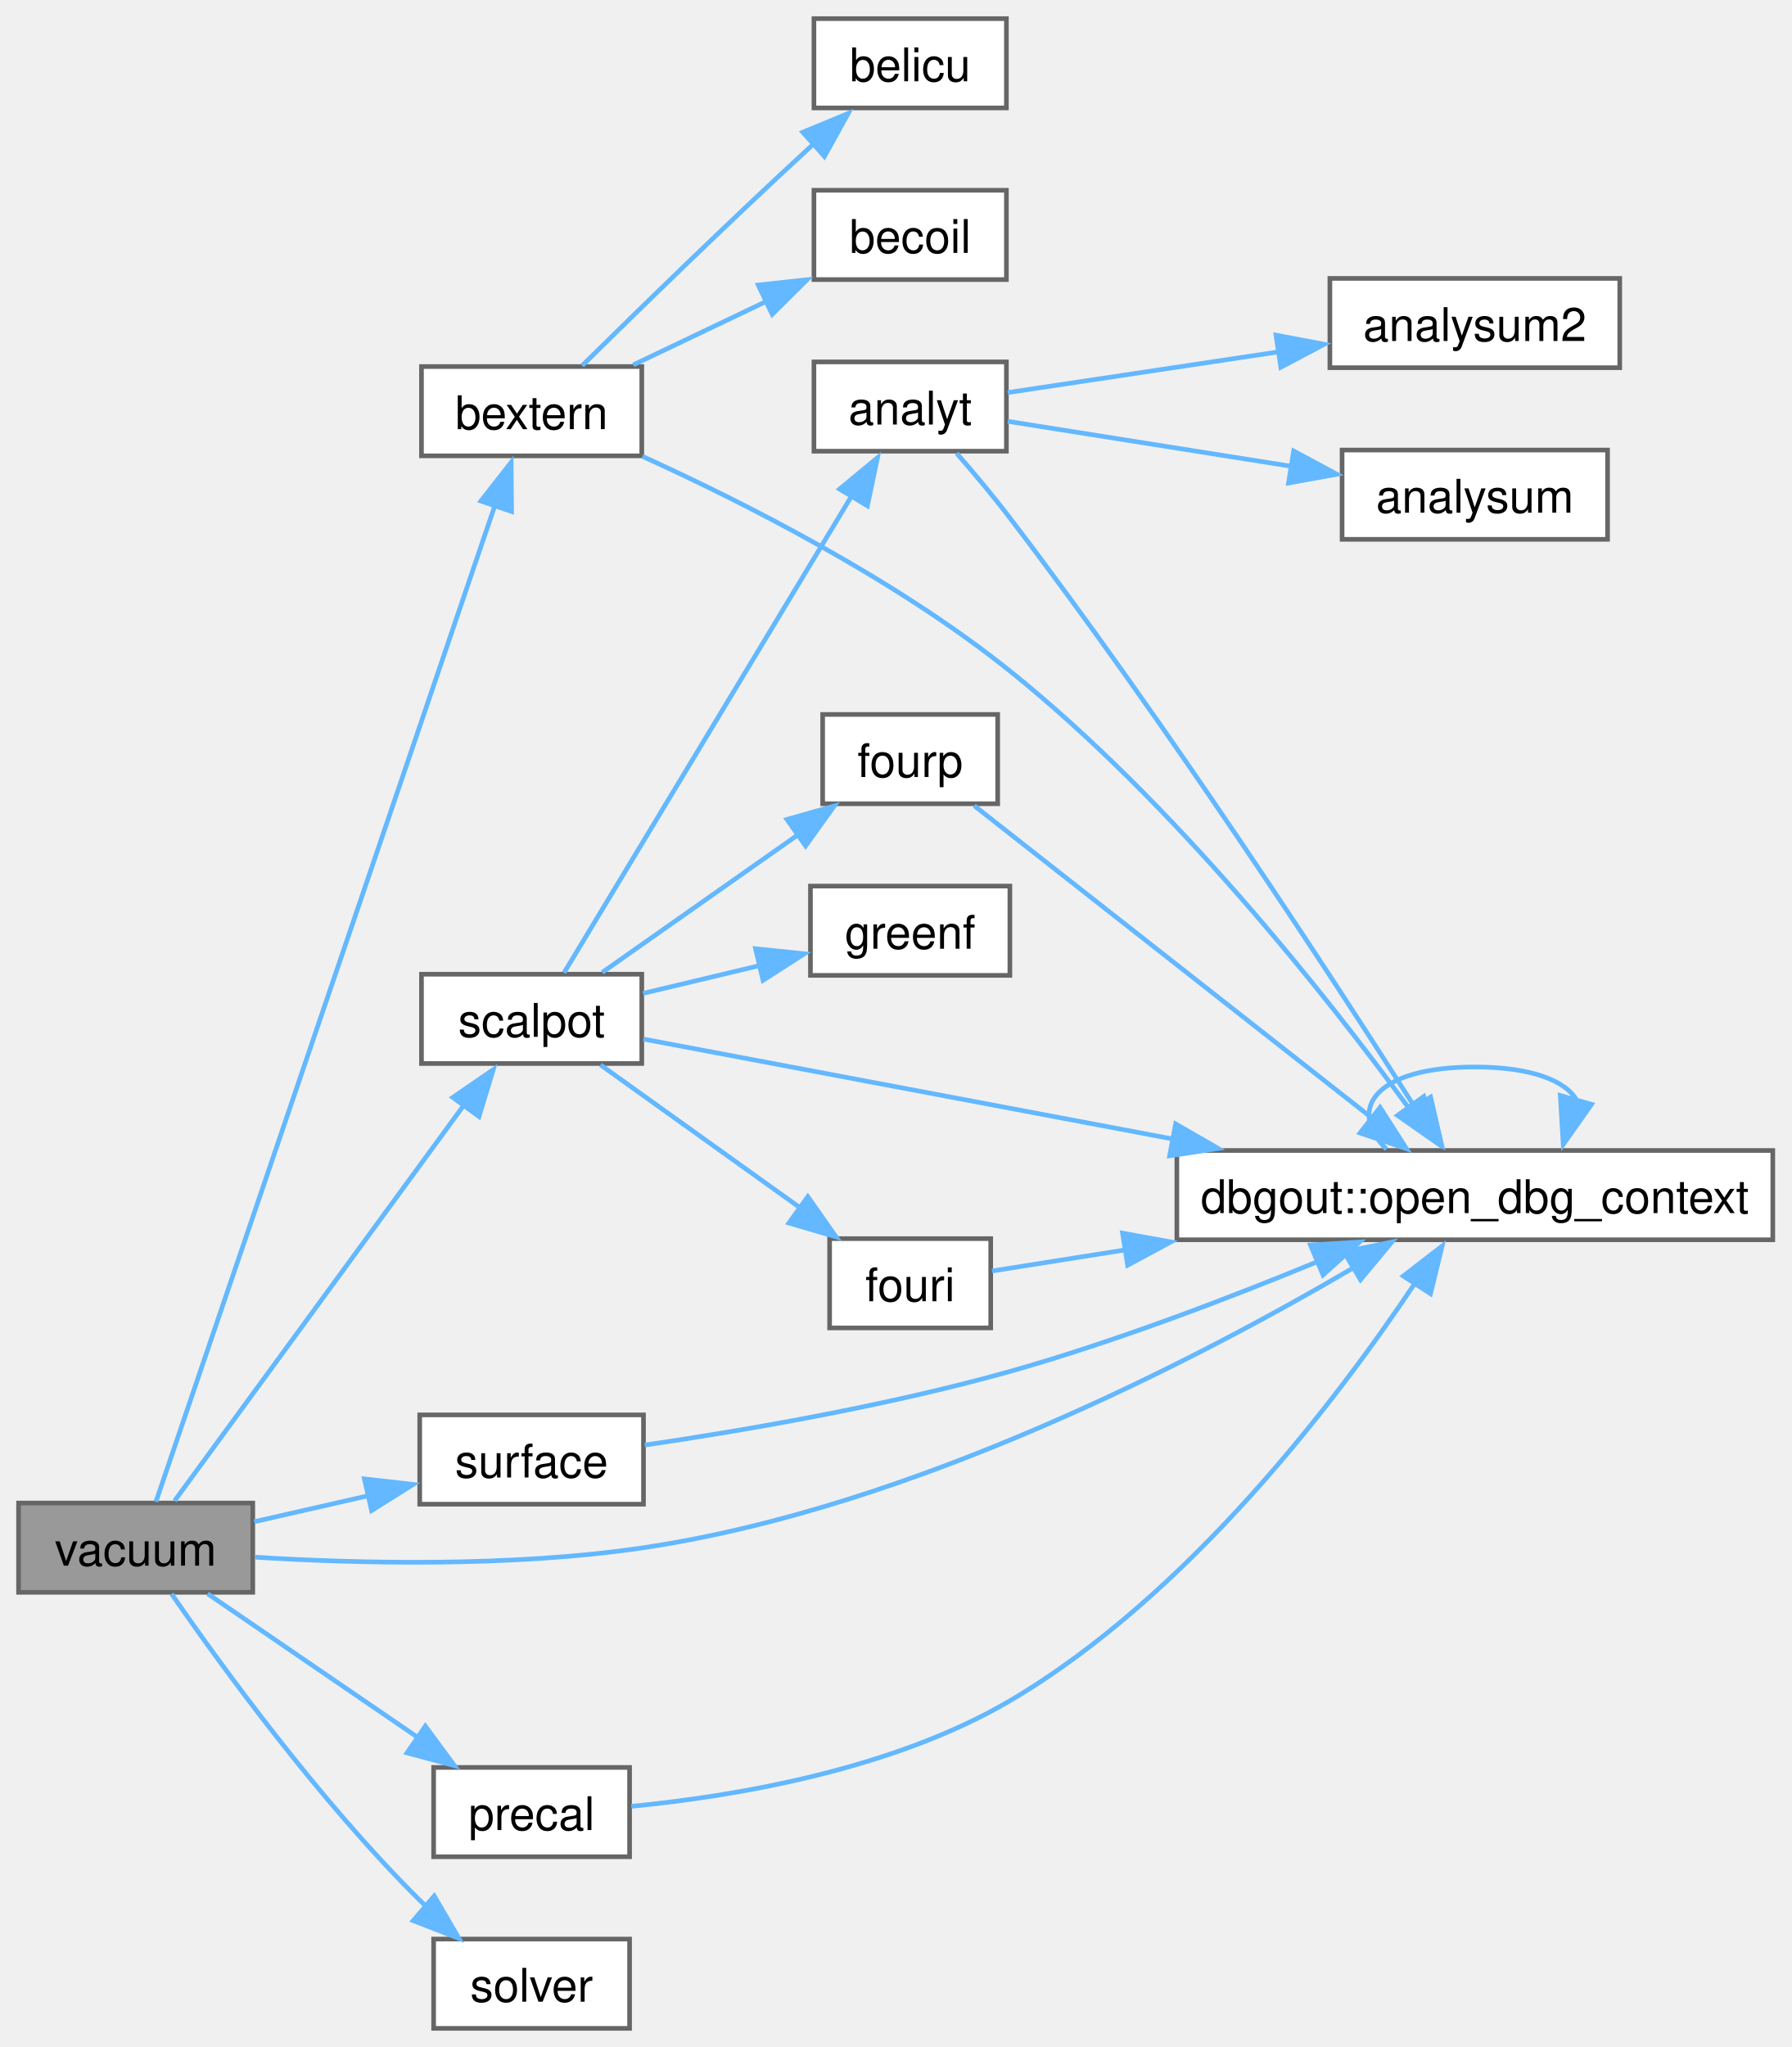
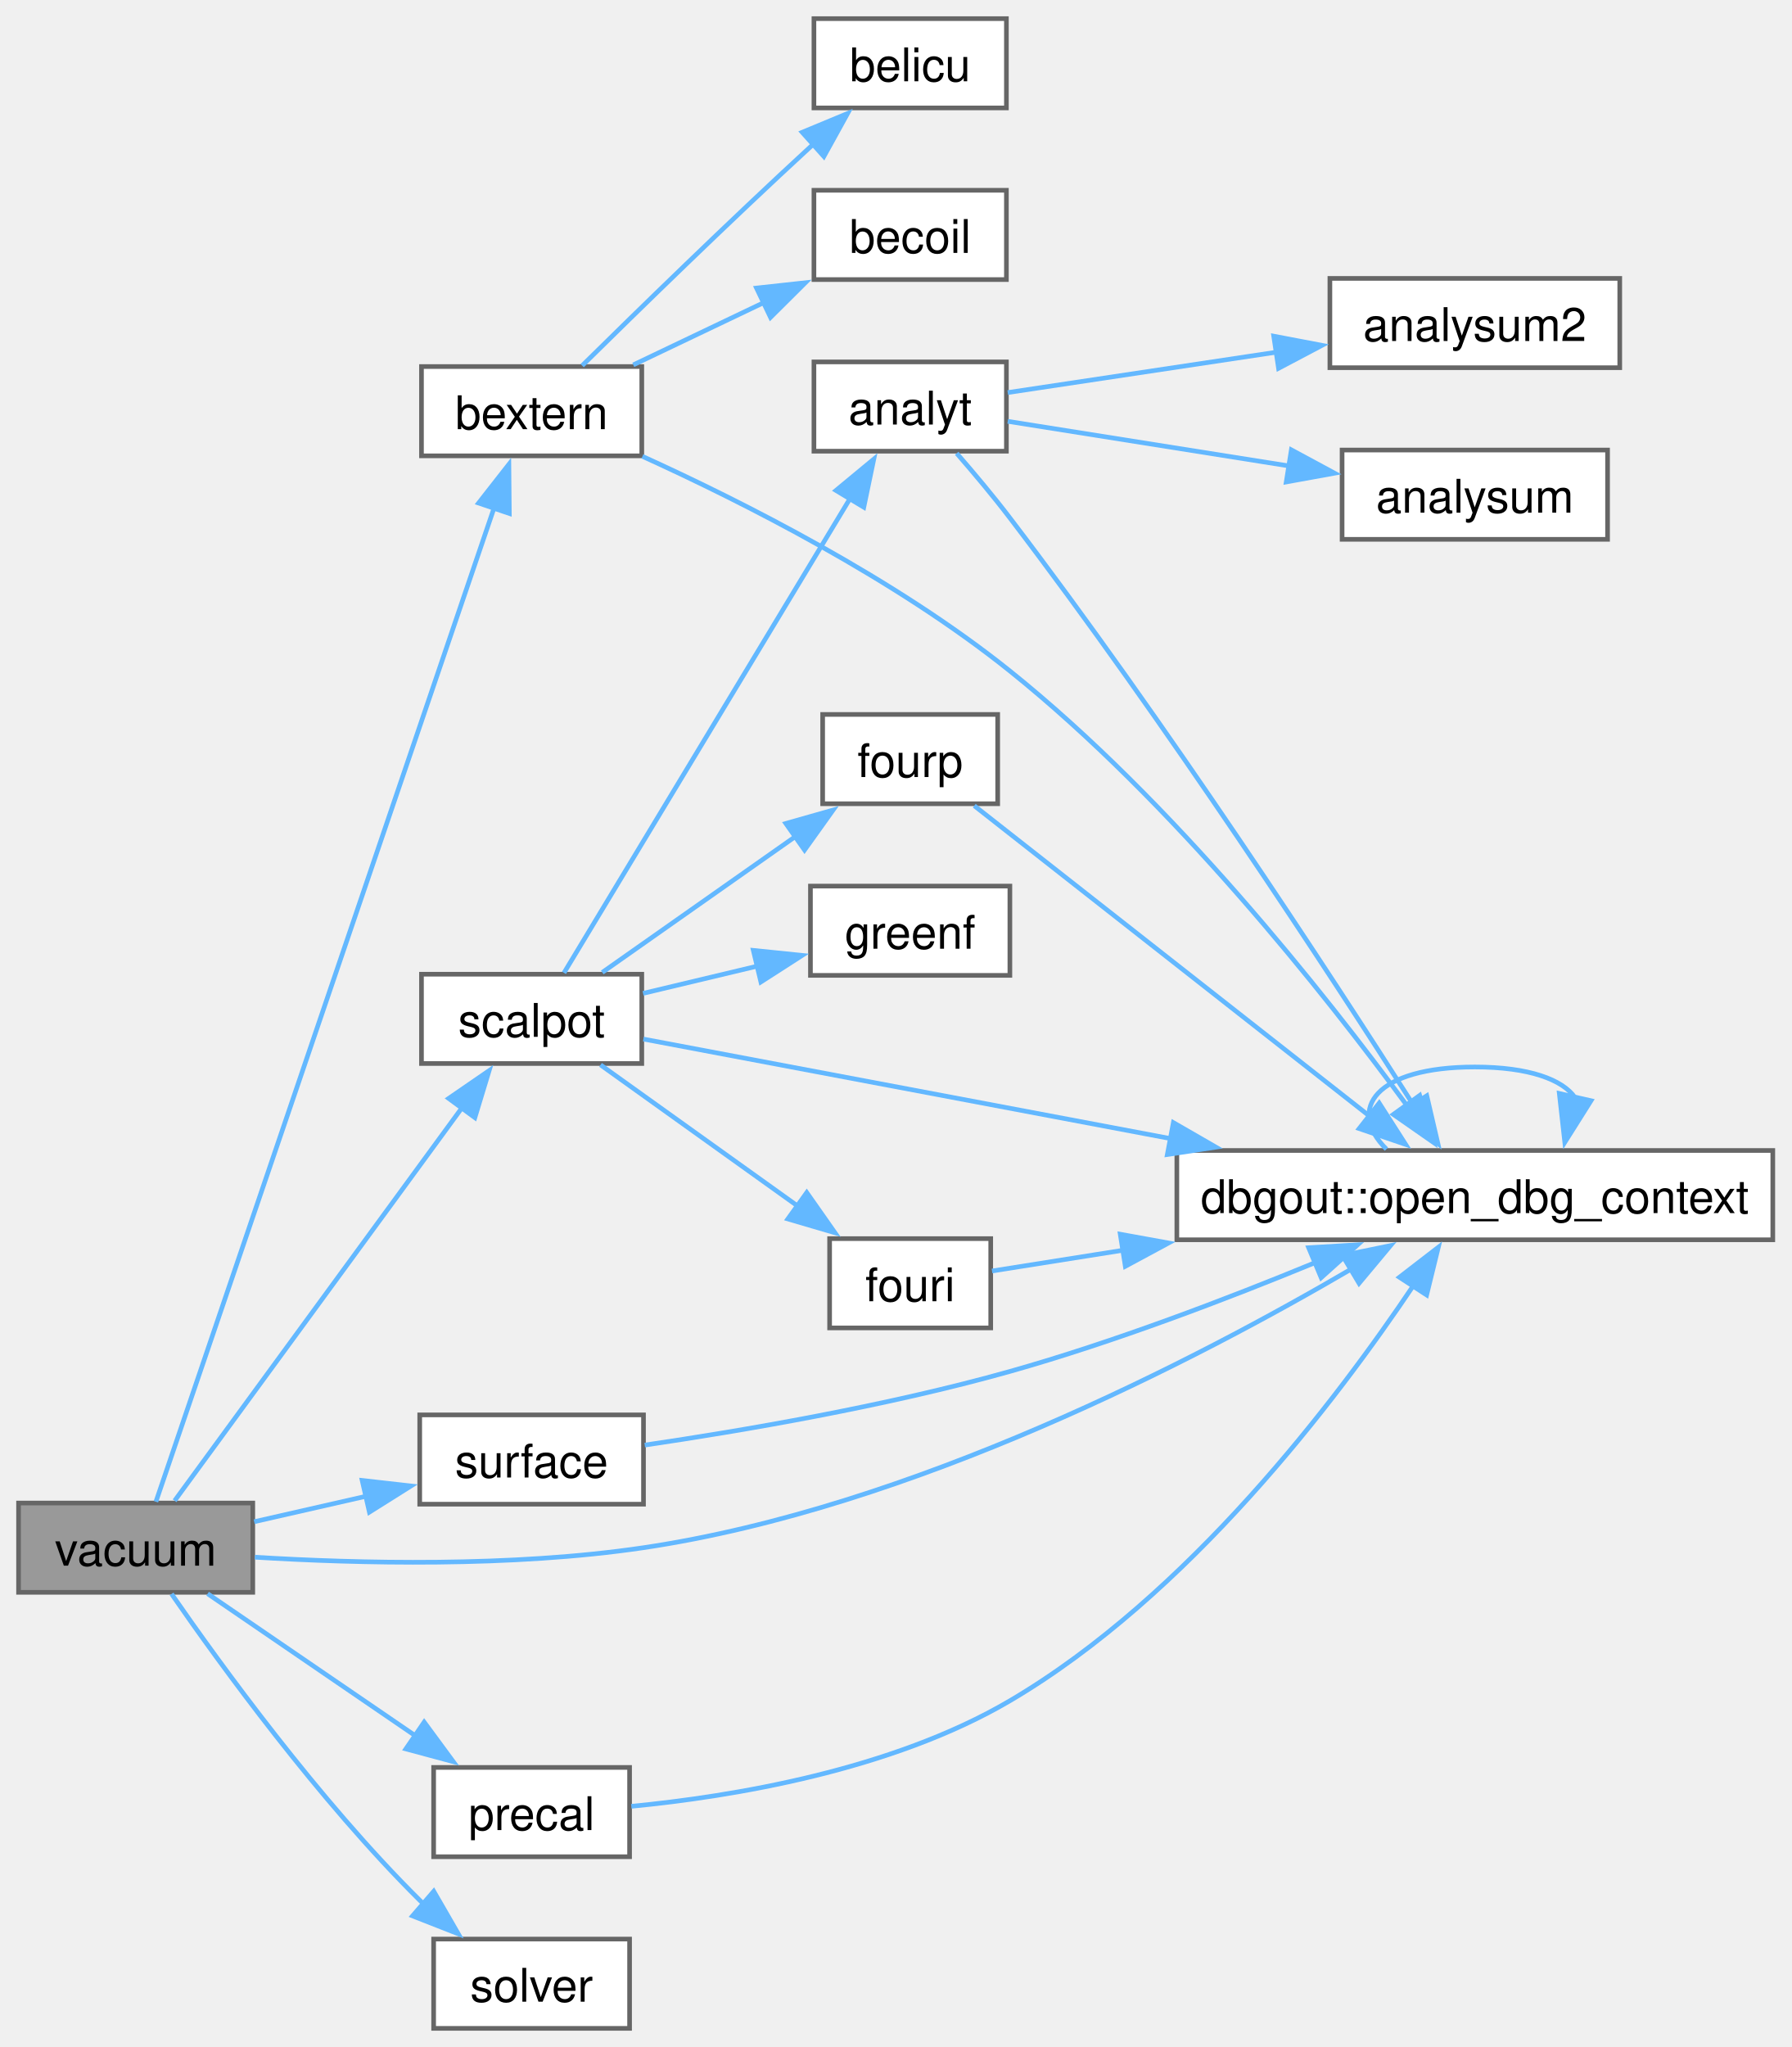
<svg xmlns="http://www.w3.org/2000/svg" xmlns:xlink="http://www.w3.org/1999/xlink" width="386pt" height="441pt" viewBox="0.00 0.00 386.25 441.25">
  <g id="graph0" class="graph" transform="scale(1 1) rotate(0) translate(4 437.25)">
    <g id="Node000001" class="node">
      <g id="a_Node000001">
        <a xlink:title="Compute the vacuum contribution to the free-boundary energy functional.">
          <polygon fill="#999999" stroke="#666666" points="50.5,-113.25 0,-113.25 0,-94 50.5,-94 50.5,-113.25" />
          <text text-anchor="middle" x="25.25" y="-99.75" font-family="Helvetica,sans-Serif" font-size="10.00">vacuum</text>
        </a>
      </g>
    </g>
    <g id="Node000002" class="node">
      <g id="a_Node000002">
        <a xlink:href="../../db/d3d/bextern_8f90.html#a90228cc5f358147ae7f59953d6f9cced" target="_top" xlink:title="Compute the total magnetic field due to external coils and the net toroidal plasma current.">
          <polygon fill="white" stroke="#666666" points="134.38,-358.25 86.88,-358.25 86.88,-339 134.38,-339 134.38,-358.25" />
          <text text-anchor="middle" x="110.62" y="-344.75" font-family="Helvetica,sans-Serif" font-size="10.00">bextern</text>
        </a>
      </g>
    </g>
    <g id="edge1_Node000001_Node000002" class="edge">
      <g id="a_edge1_Node000001_Node000002">
        <a xlink:title=" ">
-           <path fill="none" stroke="#63b8ff" d="M29.62,-113.53C42.09,-150.16 85.72,-278.37 102.74,-328.4" />
-           <polygon fill="#63b8ff" stroke="#63b8ff" points="99.68,-329.25 106.21,-337.59 106.3,-327 99.68,-329.25" />
+           <path fill="none" stroke="#63b8ff" d="M29.62,-113.53C42.03,-150 85.35,-277.29 102.53,-327.77" />
+           <polygon fill="#63b8ff" stroke="#63b8ff" points="99.19,-328.82 105.72,-337.16 105.82,-326.57 99.19,-328.82" />
        </a>
      </g>
    </g>
    <g id="Node000005" class="node">
      <g id="a_Node000005">
        <a xlink:href="../../d8/dfd/namespacedbgout.html#acdd1612a38e44b6469dc03d9d1c6ceed" target="_top" xlink:title="check if any output is desired for the current iteration check if the given context should be openend...">
          <polygon fill="white" stroke="#666666" points="378.25,-189.25 249.75,-189.25 249.75,-170 378.25,-170 378.25,-189.25" />
          <text text-anchor="middle" x="314" y="-175.75" font-family="Helvetica,sans-Serif" font-size="10.00">dbgout::open_dbg_context</text>
        </a>
      </g>
    </g>
    <g id="edge6_Node000001_Node000005" class="edge">
      <g id="a_edge6_Node000001_Node000005">
        <a xlink:title=" ">
-           <path fill="none" stroke="#63b8ff" d="M50.96,-101.57C73.05,-100.22 106.24,-99.39 134.75,-103.62 192.9,-112.26 254.72,-144.52 288.1,-164.13" />
-           <polygon fill="#63b8ff" stroke="#63b8ff" points="285.75,-167.4 296.13,-169.53 289.35,-161.39 285.75,-167.4" />
+           <path fill="none" stroke="#63b8ff" d="M50.96,-101.57C73.05,-100.22 106.24,-99.39 134.75,-103.62 192.65,-112.23 254.19,-144.25 287.67,-163.87" />
+           <polygon fill="#63b8ff" stroke="#63b8ff" points="285.45,-166.62 295.83,-168.75 289.04,-160.62 285.45,-166.62" />
        </a>
      </g>
    </g>
    <g id="Node000006" class="node">
      <g id="a_Node000006">
        <a xlink:href="../../dd/d98/precal_8f90.html#a0dae73e848a4757092d7e9786d073d3d" target="_top" xlink:title="Pre-compute constant terms required for NESTOR.">
          <polygon fill="white" stroke="#666666" points="131.75,-56.25 89.5,-56.25 89.5,-37 131.75,-37 131.75,-56.25" />
          <text text-anchor="middle" x="110.62" y="-42.75" font-family="Helvetica,sans-Serif" font-size="10.00">precal</text>
        </a>
      </g>
    </g>
    <g id="edge7_Node000001_Node000006" class="edge">
      <g id="a_edge7_Node000001_Node000006">
        <a xlink:title=" ">
-           <path fill="none" stroke="#63b8ff" d="M40.77,-93.7C53.25,-85.17 71.48,-72.71 86.04,-62.75" />
-           <polygon fill="#63b8ff" stroke="#63b8ff" points="87.71,-65.16 93.99,-56.63 83.76,-59.39 87.71,-65.16" />
+           <path fill="none" stroke="#63b8ff" d="M40.77,-93.7C53.13,-85.25 71.13,-72.94 85.63,-63.03" />
+           <polygon fill="#63b8ff" stroke="#63b8ff" points="87.46,-66.02 93.74,-57.49 83.51,-60.24 87.46,-66.02" />
        </a>
      </g>
    </g>
    <g id="Node000007" class="node">
      <g id="a_Node000007">
        <a xlink:href="../../d0/d19/scalpot_8f90.html#afb9e58849c5a27e486bdf4106f8bb84e" target="_top" xlink:title="Compute all required terms for solving for the scalar magnetic potential.">
          <polygon fill="white" stroke="#666666" points="134.38,-227.25 86.88,-227.25 86.88,-208 134.38,-208 134.38,-227.25" />
          <text text-anchor="middle" x="110.62" y="-213.75" font-family="Helvetica,sans-Serif" font-size="10.00">scalpot</text>
        </a>
      </g>
    </g>
    <g id="edge9_Node000001_Node000007" class="edge">
      <g id="a_edge9_Node000001_Node000007">
        <a xlink:title=" ">
-           <path fill="none" stroke="#63b8ff" d="M33.65,-113.74C47.65,-132.89 78.22,-174.68 96.02,-199.02" />
-           <polygon fill="#63b8ff" stroke="#63b8ff" points="93.63,-200.69 102.36,-206.69 99.28,-196.56 93.63,-200.69" />
+           <path fill="none" stroke="#63b8ff" d="M33.65,-113.74C47.59,-132.8 77.95,-174.31 95.78,-198.69" />
+           <polygon fill="#63b8ff" stroke="#63b8ff" points="92.74,-200.47 101.47,-206.47 98.39,-196.33 92.74,-200.47" />
        </a>
      </g>
    </g>
    <g id="Node000014" class="node">
      <g id="a_Node000014">
        <a xlink:href="../../d7/d39/solver_8f90.html#a1e815013ed24a9dddc80410103f4a220" target="_top" xlink:title="Solve a linear system of equations using dgesv.">
          <polygon fill="white" stroke="#666666" points="131.75,-19.25 89.5,-19.25 89.5,0 131.75,0 131.75,-19.25" />
          <text text-anchor="middle" x="110.62" y="-5.75" font-family="Helvetica,sans-Serif" font-size="10.00">solver</text>
        </a>
      </g>
    </g>
    <g id="edge20_Node000001_Node000014" class="edge">
      <g id="a_edge20_Node000001_Node000014">
        <a xlink:title=" ">
-           <path fill="none" stroke="#63b8ff" d="M32.99,-93.65C43.46,-78.51 64.73,-49.2 86.5,-27.62 86.95,-27.18 87.41,-26.73 87.89,-26.29" />
-           <polygon fill="#63b8ff" stroke="#63b8ff" points="89.63,-28.54 94.96,-19.39 85.09,-23.22 89.63,-28.54" />
+           <path fill="none" stroke="#63b8ff" d="M32.99,-93.65C43.46,-78.51 64.73,-49.2 86.5,-27.62 86.77,-27.36 87.05,-27.09 87.32,-26.82" />
+           <polygon fill="#63b8ff" stroke="#63b8ff" points="89.52,-29.55 94.82,-20.37 84.95,-24.24 89.52,-29.55" />
        </a>
      </g>
    </g>
    <g id="Node000015" class="node">
      <g id="a_Node000015">
        <a xlink:href="../../d6/d03/surface_8f90.html#ad7b6446e720a806f41f10dd1eb0b6f88" target="_top" xlink:title="Evaluate the geometry of the LCFS and tangential derivatives.">
          <polygon fill="white" stroke="#666666" points="134.75,-132.25 86.5,-132.25 86.5,-113 134.75,-113 134.75,-132.25" />
          <text text-anchor="middle" x="110.62" y="-118.75" font-family="Helvetica,sans-Serif" font-size="10.00">surface</text>
        </a>
      </g>
    </g>
    <g id="edge21_Node000001_Node000015" class="edge">
      <g id="a_edge21_Node000001_Node000015">
        <a xlink:title=" ">
-           <path fill="none" stroke="#63b8ff" d="M50.81,-109.22C58.56,-110.99 67.27,-112.97 75.55,-114.86" />
-           <polygon fill="#63b8ff" stroke="#63b8ff" points="74.57,-118.45 85.1,-117.26 76.12,-111.63 74.57,-118.45" />
+           <path fill="none" stroke="#63b8ff" d="M50.81,-109.22C58.39,-110.95 66.88,-112.88 75,-114.73" />
+           <polygon fill="#63b8ff" stroke="#63b8ff" points="74.09,-118.12 84.62,-116.93 75.65,-111.29 74.09,-118.12" />
        </a>
      </g>
    </g>
    <g id="Node000003" class="node">
      <g id="a_Node000003">
        <a xlink:href="../../d6/dc7/becoil_8f90.html#a449b054fb88bdb4cdf73ef8939654bfb" target="_top" xlink:title="Compute the cylindrical components of the magnetic field due to external coils. by bi-linear interpol...">
          <polygon fill="white" stroke="#666666" points="213,-396.25 171.5,-396.25 171.5,-377 213,-377 213,-396.25" />
          <text text-anchor="middle" x="192.25" y="-382.75" font-family="Helvetica,sans-Serif" font-size="10.00">becoil</text>
        </a>
      </g>
    </g>
    <g id="edge2_Node000002_Node000003" class="edge">
      <g id="a_edge2_Node000002_Node000003">
        <a xlink:title=" ">
-           <path fill="none" stroke="#63b8ff" d="M132.55,-358.61C141.28,-362.78 151.58,-367.69 161.11,-372.24" />
-           <polygon fill="#63b8ff" stroke="#63b8ff" points="159.49,-375.82 170.02,-376.97 162.5,-369.5 159.49,-375.82" />
+           <path fill="none" stroke="#63b8ff" d="M132.55,-358.61C141.18,-362.73 151.36,-367.59 160.8,-372.09" />
+           <polygon fill="#63b8ff" stroke="#63b8ff" points="159.12,-375.17 169.65,-376.32 162.14,-368.85 159.12,-375.17" />
        </a>
      </g>
    </g>
    <g id="Node000004" class="node">
      <g id="a_Node000004">
        <a xlink:href="../../d9/dda/belicu_8f90.html#a53e6f162ca96069b8d93e131069ddf5d" target="_top" xlink:title="Magnetic field due to net toroidal current modeled by a filament along the magnetic axis.">
          <polygon fill="white" stroke="#666666" points="213,-433.25 171.5,-433.25 171.5,-414 213,-414 213,-433.25" />
          <text text-anchor="middle" x="192.25" y="-419.75" font-family="Helvetica,sans-Serif" font-size="10.00">belicu</text>
        </a>
      </g>
    </g>
    <g id="edge3_Node000002_Node000004" class="edge">
      <g id="a_edge3_Node000002_Node000004">
        <a xlink:title=" ">
-           <path fill="none" stroke="#63b8ff" d="M121.53,-358.45C133.17,-369.93 153.12,-389.41 170.75,-405.62 171.12,-405.96 171.49,-406.3 171.86,-406.64" />
-           <polygon fill="#63b8ff" stroke="#63b8ff" points="169.1,-408.76 178.89,-412.82 173.76,-403.54 169.1,-408.76" />
+           <path fill="none" stroke="#63b8ff" d="M121.53,-358.45C133.17,-369.93 153.12,-389.41 170.75,-405.62 171.02,-405.88 171.3,-406.13 171.58,-406.39" />
+           <polygon fill="#63b8ff" stroke="#63b8ff" points="168.97,-408.75 178.76,-412.81 173.64,-403.53 168.97,-408.75" />
        </a>
      </g>
    </g>
    <g id="edge4_Node000002_Node000005" class="edge">
      <g id="a_edge4_Node000002_Node000005">
        <a xlink:title=" ">
-           <path fill="none" stroke="#63b8ff" d="M134.52,-338.89C156.18,-329.05 188.98,-312.48 213.75,-292.62 249.02,-264.34 281.98,-222.63 299.62,-198.59" />
-           <polygon fill="#63b8ff" stroke="#63b8ff" points="303,-200.89 306.01,-190.74 297.32,-196.8 303,-200.89" />
+           <path fill="none" stroke="#63b8ff" d="M134.52,-338.89C156.18,-329.05 188.98,-312.48 213.75,-292.62 248.86,-264.47 281.69,-223 299.39,-198.91" />
+           <polygon fill="#63b8ff" stroke="#63b8ff" points="302.11,-201.12 305.12,-190.96 296.43,-197.02 302.11,-201.12" />
        </a>
      </g>
    </g>
    <g id="edge5_Node000005_Node000005" class="edge">
      <g id="a_edge5_Node000005_Node000005">
        <a xlink:title=" ">
-           <path fill="none" stroke="#63b8ff" d="M294.94,-189.54C286.25,-198.15 292.6,-207.25 314,-207.25 326.37,-207.25 333.72,-204.21 336.03,-199.98" />
-           <polygon fill="#63b8ff" stroke="#63b8ff" points="339.16,-199.2 333.06,-190.54 332.43,-201.11 339.16,-199.2" />
+           <path fill="none" stroke="#63b8ff" d="M294.94,-189.54C286.25,-198.15 292.6,-207.25 314,-207.25 325.7,-207.25 332.91,-204.53 335.61,-200.65" />
+           <polygon fill="#63b8ff" stroke="#63b8ff" points="339.05,-199.98 333.4,-191.01 332.22,-201.54 339.05,-199.98" />
        </a>
      </g>
    </g>
    <g id="edge8_Node000006_Node000005" class="edge">
      <g id="a_edge8_Node000006_Node000005">
        <a xlink:title=" ">
-           <path fill="none" stroke="#63b8ff" d="M132.13,-47.87C153.75,-49.96 188.16,-55.58 213.75,-70.62 252.34,-93.31 284.53,-135.88 301.05,-160.57" />
-           <polygon fill="#63b8ff" stroke="#63b8ff" points="298.57,-162.18 306.96,-168.66 304.44,-158.37 298.57,-162.18" />
+           <path fill="none" stroke="#63b8ff" d="M132.13,-47.87C153.75,-49.96 188.16,-55.58 213.75,-70.62 252.17,-93.21 284.24,-135.5 300.83,-160.24" />
+           <polygon fill="#63b8ff" stroke="#63b8ff" points="297.74,-161.92 306.13,-168.39 303.61,-158.1 297.74,-161.92" />
        </a>
      </g>
    </g>
    <g id="edge19_Node000007_Node000005" class="edge">
      <g id="a_edge19_Node000007_Node000005">
        <a xlink:title=" ">
-           <path fill="none" stroke="#63b8ff" d="M134.73,-213.27C162.39,-208.04 209.9,-199.08 248.91,-191.72" />
-           <polygon fill="#63b8ff" stroke="#63b8ff" points="249.49,-194.98 258.67,-189.69 248.19,-188.1 249.49,-194.98" />
+           <path fill="none" stroke="#63b8ff" d="M134.73,-213.27C162.28,-208.07 209.49,-199.16 248.41,-191.81" />
+           <polygon fill="#63b8ff" stroke="#63b8ff" points="249,-195.26 258.18,-189.97 247.7,-188.38 249,-195.26" />
        </a>
      </g>
    </g>
    <g id="Node000008" class="node">
      <g id="a_Node000008">
        <a xlink:href="../../da/d73/analyt_8f90.html#a60edcf4884aa60f6d96c258a97255756" target="_top" xlink:title="Compute the analytical-and-numerical 4D Fourier integrals over the equivalently-singular functions.">
          <polygon fill="white" stroke="#666666" points="213,-359.25 171.5,-359.25 171.5,-340 213,-340 213,-359.25" />
          <text text-anchor="middle" x="192.25" y="-345.75" font-family="Helvetica,sans-Serif" font-size="10.00">analyt</text>
        </a>
      </g>
    </g>
    <g id="edge10_Node000007_Node000008" class="edge">
      <g id="a_edge10_Node000007_Node000008">
        <a xlink:title=" ">
-           <path fill="none" stroke="#63b8ff" d="M117.61,-227.55C130.75,-249.33 162.33,-301.69 179.56,-330.24" />
-           <polygon fill="#63b8ff" stroke="#63b8ff" points="177.03,-331.83 185.2,-338.59 183.03,-328.22 177.03,-331.83" />
+           <path fill="none" stroke="#63b8ff" d="M117.61,-227.55C130.69,-249.24 162.06,-301.23 179.33,-329.87" />
+           <polygon fill="#63b8ff" stroke="#63b8ff" points="176.25,-331.54 184.41,-338.29 182.25,-327.92 176.25,-331.54" />
        </a>
      </g>
    </g>
    <g id="Node000011" class="node">
      <g id="a_Node000011">
        <a xlink:href="../../d6/d77/fouri_8f90.html#a0f902f8d584a395f9db7175079d273c7" target="_top" xlink:title="Compute Fourier integrals and build amatrix.">
          <polygon fill="white" stroke="#666666" points="209.62,-170.25 174.88,-170.25 174.88,-151 209.62,-151 209.62,-170.25" />
          <text text-anchor="middle" x="192.25" y="-156.75" font-family="Helvetica,sans-Serif" font-size="10.00">fouri</text>
        </a>
      </g>
    </g>
    <g id="edge14_Node000007_Node000011" class="edge">
      <g id="a_edge14_Node000007_Node000011">
        <a xlink:title=" ">
-           <path fill="none" stroke="#63b8ff" d="M125.49,-207.7C137.3,-199.25 154.49,-186.94 168.33,-177.03" />
-           <polygon fill="#63b8ff" stroke="#63b8ff" points="170.18,-179.3 176.27,-170.63 166.1,-173.61 170.18,-179.3" />
+           <path fill="none" stroke="#63b8ff" d="M125.49,-207.7C137.18,-199.33 154.16,-187.18 167.93,-177.32" />
+           <polygon fill="#63b8ff" stroke="#63b8ff" points="169.95,-180.18 176.04,-171.51 165.87,-174.49 169.95,-180.18" />
        </a>
      </g>
    </g>
    <g id="Node000012" class="node">
      <g id="a_Node000012">
        <a xlink:href="../../d0/d1c/fourp_8f90.html#add725dd420251115fd60182dc992503c" target="_top" xlink:title="Perform Fourier integrals of Green's function kernel.">
          <polygon fill="white" stroke="#666666" points="211.12,-283.25 173.38,-283.25 173.38,-264 211.12,-264 211.12,-283.25" />
          <text text-anchor="middle" x="192.25" y="-269.75" font-family="Helvetica,sans-Serif" font-size="10.00">fourp</text>
        </a>
      </g>
    </g>
    <g id="edge16_Node000007_Node000012" class="edge">
      <g id="a_edge16_Node000007_Node000012">
        <a xlink:title=" ">
-           <path fill="none" stroke="#63b8ff" d="M125.86,-227.64C137.56,-235.87 154.38,-247.69 168.03,-257.29" />
-           <polygon fill="#63b8ff" stroke="#63b8ff" points="165.68,-260.62 175.87,-263.51 169.7,-254.9 165.68,-260.62" />
+           <path fill="none" stroke="#63b8ff" d="M125.86,-227.64C137.45,-235.79 154.06,-247.47 167.63,-257.02" />
+           <polygon fill="#63b8ff" stroke="#63b8ff" points="165.44,-259.75 175.63,-262.64 169.47,-254.02 165.44,-259.75" />
        </a>
      </g>
    </g>
    <g id="Node000013" class="node">
      <g id="a_Node000013">
        <a xlink:href="../../df/d2d/greenf_8f90.html#acd9d25905cc799c9fcd4d08a3cbb1e65" target="_top" xlink:title="Compute the regularized evaluation of the Green's function and the source term.">
          <polygon fill="white" stroke="#666666" points="213.75,-246.25 170.75,-246.25 170.75,-227 213.75,-227 213.75,-246.25" />
          <text text-anchor="middle" x="192.25" y="-232.75" font-family="Helvetica,sans-Serif" font-size="10.00">greenf</text>
        </a>
      </g>
    </g>
    <g id="edge18_Node000007_Node000013" class="edge">
      <g id="a_edge18_Node000007_Node000013">
        <a xlink:title=" ">
-           <path fill="none" stroke="#63b8ff" d="M134.66,-223.12C142.51,-225 151.44,-227.12 159.84,-229.13" />
-           <polygon fill="#63b8ff" stroke="#63b8ff" points="158.91,-232.74 169.44,-231.66 160.53,-225.93 158.91,-232.74" />
+           <path fill="none" stroke="#63b8ff" d="M134.66,-223.12C142.34,-224.95 151.03,-227.03 159.27,-228.99" />
+           <polygon fill="#63b8ff" stroke="#63b8ff" points="158.43,-232.39 168.97,-231.31 160.06,-225.58 158.43,-232.39" />
        </a>
      </g>
    </g>
    <g id="edge13_Node000008_Node000005" class="edge">
      <g id="a_edge13_Node000008_Node000005">
        <a xlink:title=" ">
-           <path fill="none" stroke="#63b8ff" d="M202.28,-339.55C205.95,-335.34 210.16,-330.33 213.75,-325.62 247.37,-281.58 283.01,-226.93 301.04,-198.62" />
-           <polygon fill="#63b8ff" stroke="#63b8ff" points="304.46,-200.77 306.85,-190.45 298.54,-197.02 304.46,-200.77" />
+           <path fill="none" stroke="#63b8ff" d="M202.28,-339.55C205.95,-335.34 210.16,-330.33 213.75,-325.62 247.22,-281.77 282.69,-227.4 300.8,-198.99" />
+           <polygon fill="#63b8ff" stroke="#63b8ff" points="303.64,-201.05 306.04,-190.73 297.73,-197.3 303.64,-201.05" />
        </a>
      </g>
    </g>
    <g id="Node000009" class="node">
      <g id="a_Node000009">
        <a xlink:href="../../df/df3/analysum_8f90.html#aa51b1a5786e7b5719fe2ca679efc66b0" target="_top" xlink:title="Compute the (m=0 or n=0) part of the DFT of the analytical Fourier transforms of the equivalently-sin...">
          <polygon fill="white" stroke="#666666" points="342.62,-340.25 285.38,-340.25 285.38,-321 342.62,-321 342.62,-340.25" />
          <text text-anchor="middle" x="314" y="-326.75" font-family="Helvetica,sans-Serif" font-size="10.00">analysum</text>
        </a>
      </g>
    </g>
    <g id="edge11_Node000008_Node000009" class="edge">
      <g id="a_edge11_Node000008_Node000009">
        <a xlink:title=" ">
-           <path fill="none" stroke="#63b8ff" d="M213.29,-346.44C229.92,-343.81 254.05,-339.98 274.41,-336.75" />
-           <polygon fill="#63b8ff" stroke="#63b8ff" points="274.93,-340.05 284.26,-335.03 273.83,-333.14 274.93,-340.05" />
+           <path fill="none" stroke="#63b8ff" d="M213.29,-346.44C229.85,-343.82 253.83,-340.01 274.13,-336.79" />
+           <polygon fill="#63b8ff" stroke="#63b8ff" points="274.44,-340.29 283.76,-335.26 273.34,-333.37 274.44,-340.29" />
        </a>
      </g>
    </g>
    <g id="Node000010" class="node">
      <g id="a_Node000010">
        <a xlink:href="../../d1/d90/analysum2_8f90.html#a47a0d185131a197c6fc62ee5d68d62fb" target="_top" xlink:title="Compute the (m&gt;0 and n&gt;0) part of the DFT of the analytical Fourier transforms of the equivalently-si...">
          <polygon fill="white" stroke="#666666" points="345.25,-377.25 282.75,-377.25 282.75,-358 345.25,-358 345.25,-377.25" />
          <text text-anchor="middle" x="314" y="-363.75" font-family="Helvetica,sans-Serif" font-size="10.00">analysum2</text>
        </a>
      </g>
    </g>
    <g id="edge12_Node000008_Node000010" class="edge">
      <g id="a_edge12_Node000008_Node000010">
        <a xlink:title=" ">
-           <path fill="none" stroke="#63b8ff" d="M213.29,-352.64C229.25,-355.04 252.11,-358.47 271.92,-361.45" />
-           <polygon fill="#63b8ff" stroke="#63b8ff" points="271.13,-365.02 281.54,-363.05 272.17,-358.1 271.13,-365.02" />
+           <path fill="none" stroke="#63b8ff" d="M213.29,-352.64C229.1,-355.01 251.69,-358.41 271.36,-361.37" />
+           <polygon fill="#63b8ff" stroke="#63b8ff" points="270.64,-364.8 281.05,-362.82 271.68,-357.87 270.64,-364.8" />
        </a>
      </g>
    </g>
    <g id="edge15_Node000011_Node000005" class="edge">
      <g id="a_edge15_Node000011_Node000005">
        <a xlink:title=" ">
-           <path fill="none" stroke="#63b8ff" d="M209.9,-163.27C217.89,-164.53 228.07,-166.15 238.92,-167.87" />
-           <polygon fill="#63b8ff" stroke="#63b8ff" points="238.04,-171.43 248.47,-169.54 239.14,-164.52 238.04,-171.43" />
+           <path fill="none" stroke="#63b8ff" d="M209.9,-163.27C217.72,-164.51 227.65,-166.08 238.25,-167.76" />
+           <polygon fill="#63b8ff" stroke="#63b8ff" points="237.55,-171.2 247.97,-169.31 238.64,-164.28 237.55,-171.2" />
        </a>
      </g>
    </g>
    <g id="edge17_Node000012_Node000005" class="edge">
      <g id="a_edge17_Node000012_Node000005">
        <a xlink:title=" ">
-           <path fill="none" stroke="#63b8ff" d="M206.07,-263.57C226.59,-247.45 267.06,-215.69 291.9,-196.19" />
-           <polygon fill="#63b8ff" stroke="#63b8ff" points="293.57,-198.54 299.28,-189.61 289.25,-193.03 293.57,-198.54" />
+           <path fill="none" stroke="#63b8ff" d="M206.07,-263.57C226.41,-247.59 266.35,-216.25 291.24,-196.71" />
+           <polygon fill="#63b8ff" stroke="#63b8ff" points="293.38,-199.47 299.09,-190.55 289.06,-193.97 293.38,-199.47" />
        </a>
      </g>
    </g>
    <g id="edge22_Node000015_Node000005" class="edge">
      <g id="a_edge22_Node000015_Node000005">
        <a xlink:title=" ">
-           <path fill="none" stroke="#63b8ff" d="M135.02,-125.74C155.9,-128.81 187.19,-134.14 213.75,-141.62 236.38,-148 261.06,-157.45 280.16,-165.32" />
-           <polygon fill="#63b8ff" stroke="#63b8ff" points="278.56,-168.87 289.14,-169.51 281.27,-162.41 278.56,-168.87" />
+           <path fill="none" stroke="#63b8ff" d="M135.02,-125.74C155.9,-128.81 187.19,-134.14 213.75,-141.62 236.17,-147.94 260.61,-157.27 279.62,-165.1" />
+           <polygon fill="#63b8ff" stroke="#63b8ff" points="278.17,-168.29 288.74,-168.92 280.87,-161.83 278.17,-168.29" />
        </a>
      </g>
    </g>
  </g>
</svg>
